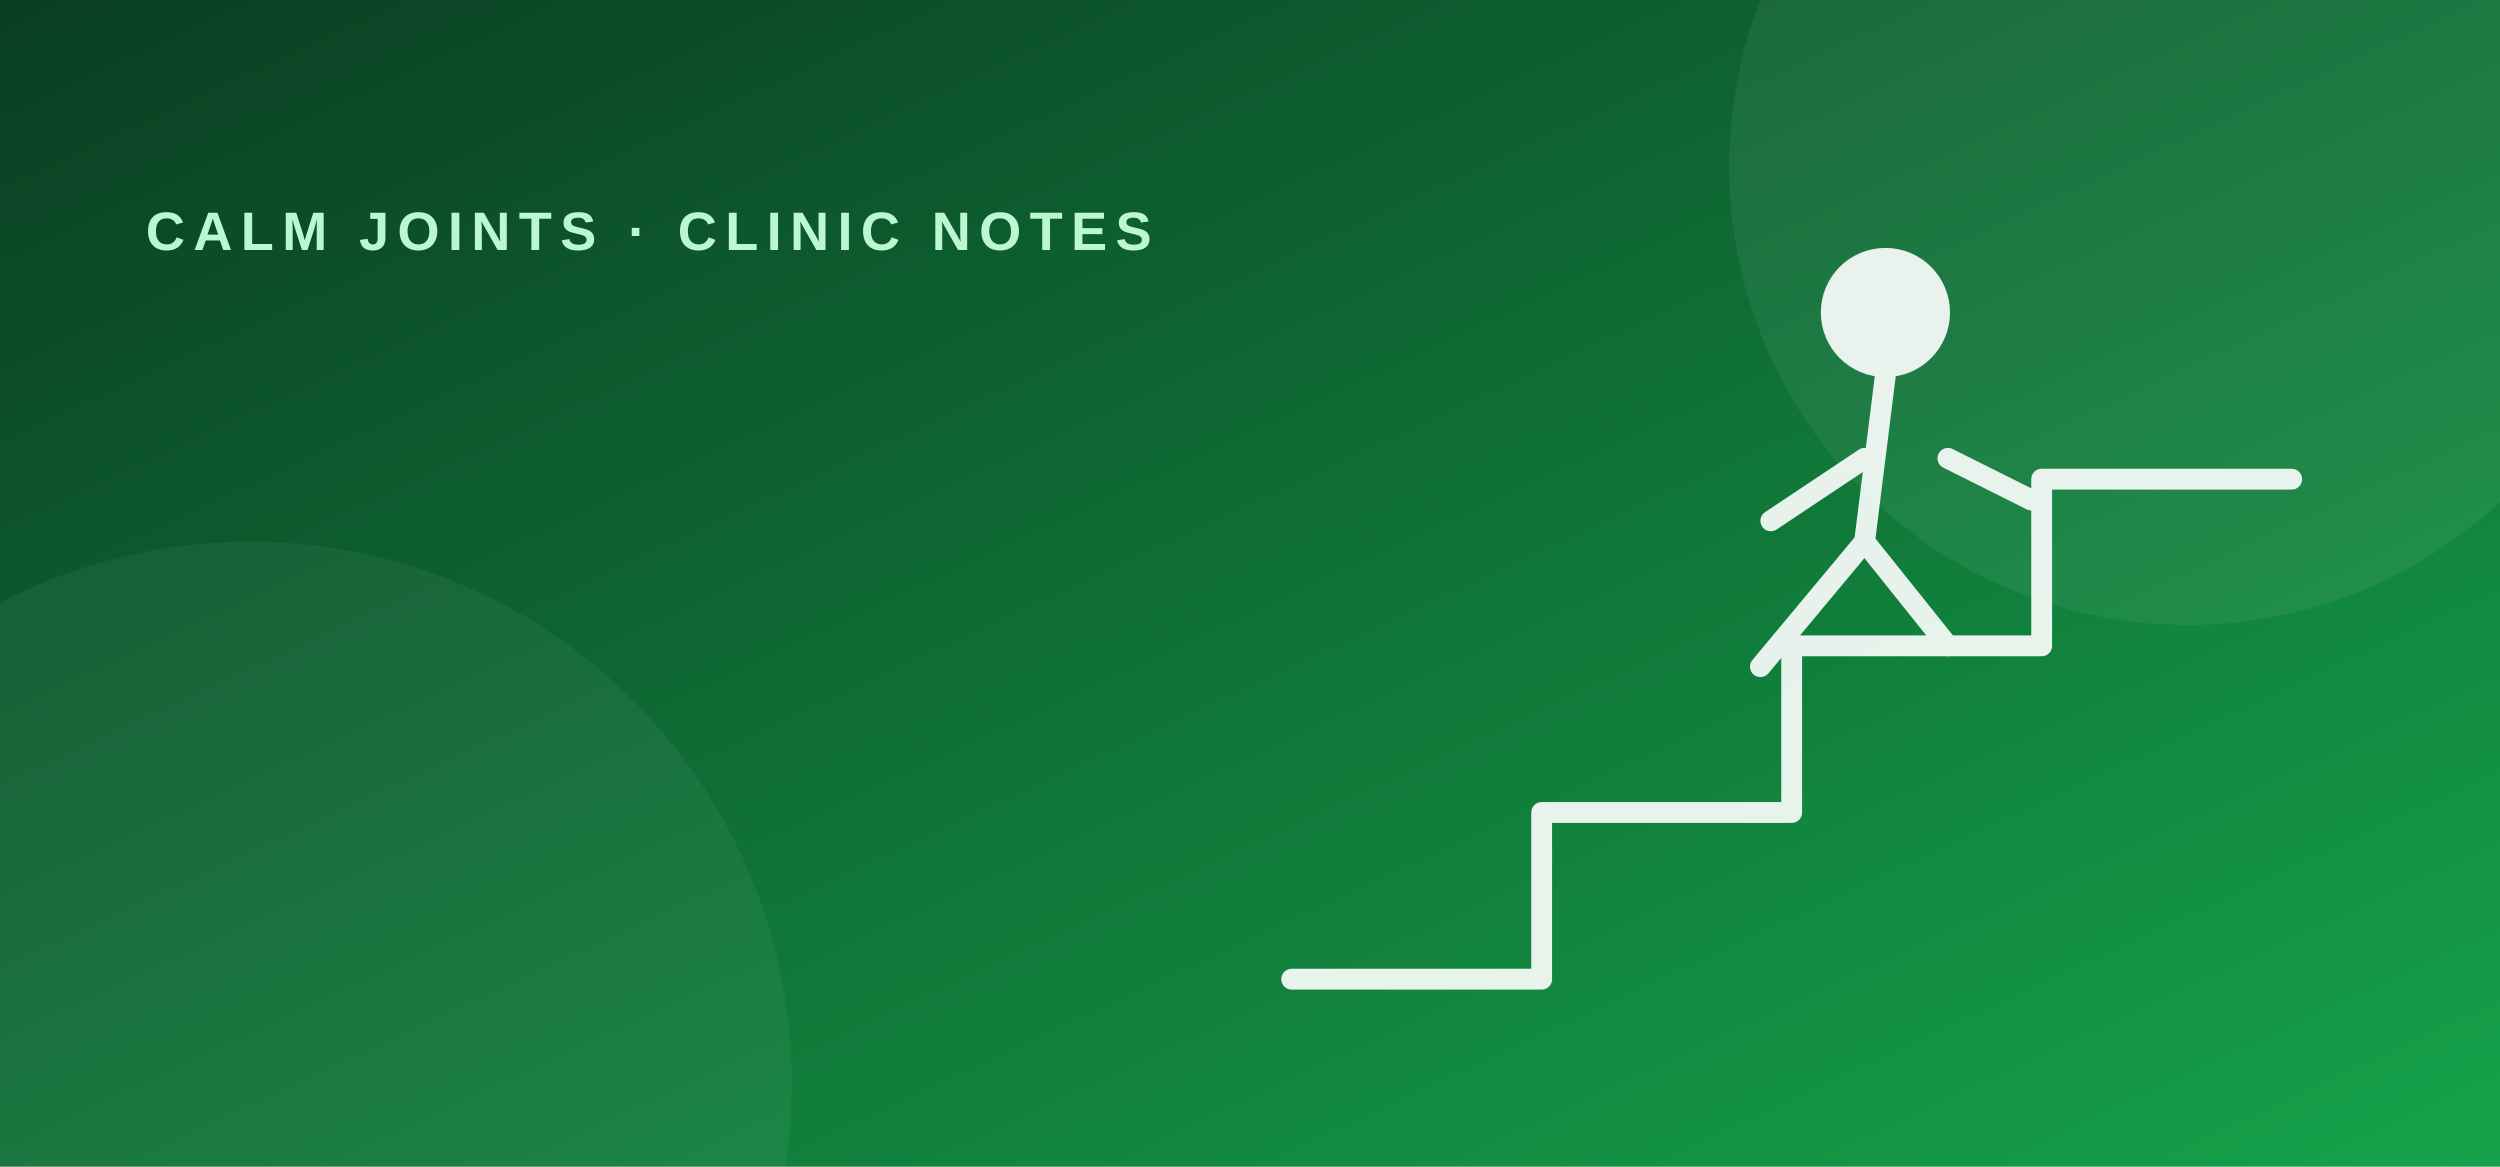
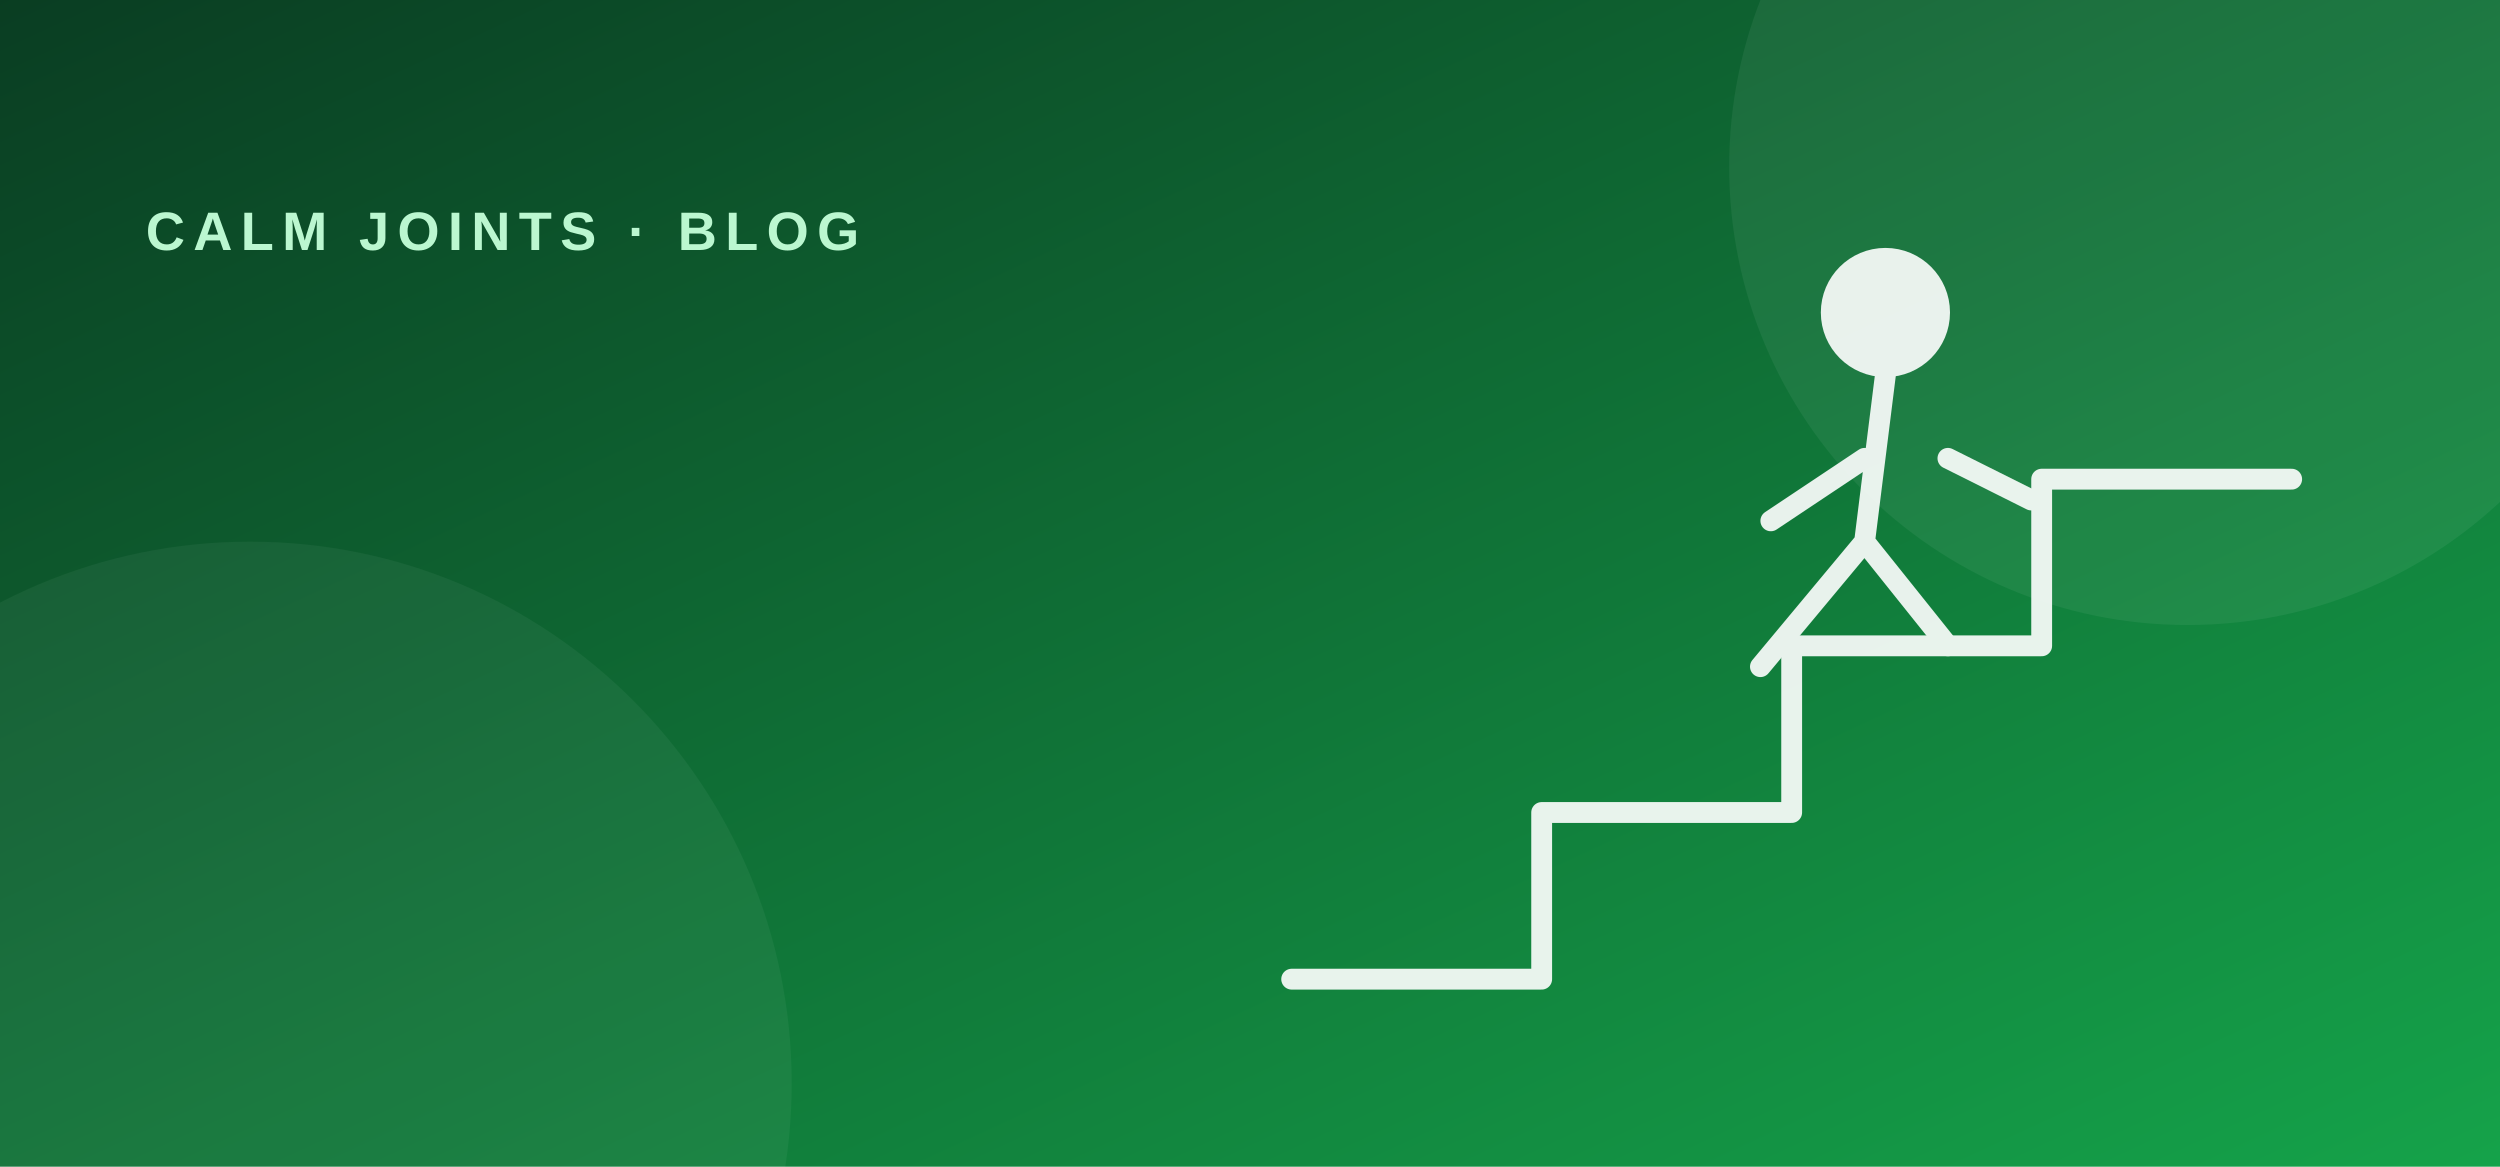
<svg xmlns="http://www.w3.org/2000/svg" viewBox="0 0 1200 560" role="img" aria-label="Knee pain going down stairs: why it happens and what actually helps">
  <defs>
    <linearGradient id="g" x1="0" y1="0" x2="1" y2="1">
      <stop offset="0" stop-color="#0A3D22" />
      <stop offset="1" stop-color="#15A34A" />
    </linearGradient>
  </defs>
  <rect width="1200" height="560" fill="url(#g)" />
  <circle cx="1050" cy="80" r="220" fill="#fff" opacity=".06" />
  <circle cx="120" cy="520" r="260" fill="#fff" opacity=".05" />
  <g stroke="#fff" stroke-width="10" fill="none" stroke-linecap="round" stroke-linejoin="round" opacity=".9">
    <path d="M620 470h120v-80h120v-80h120v-80h120" />
    <circle cx="905" cy="150" r="26" fill="#fff" />
    <path d="M905 180l-10 80 40 50M895 220l-45 30M935 220l40 20M895 260l-50 60" />
  </g>
-   <text x="70" y="120" fill="#BBF7D0" font-family="DM Sans,Arial,sans-serif" font-size="26" font-weight="700" letter-spacing="4">CALM JOINTS · CLINIC NOTES</text>
+   <text x="70" y="120" fill="#BBF7D0" font-family="DM Sans,Arial,sans-serif" font-size="26" font-weight="700" letter-spacing="4">CALM JOINTS · BLOG</text>
</svg>
